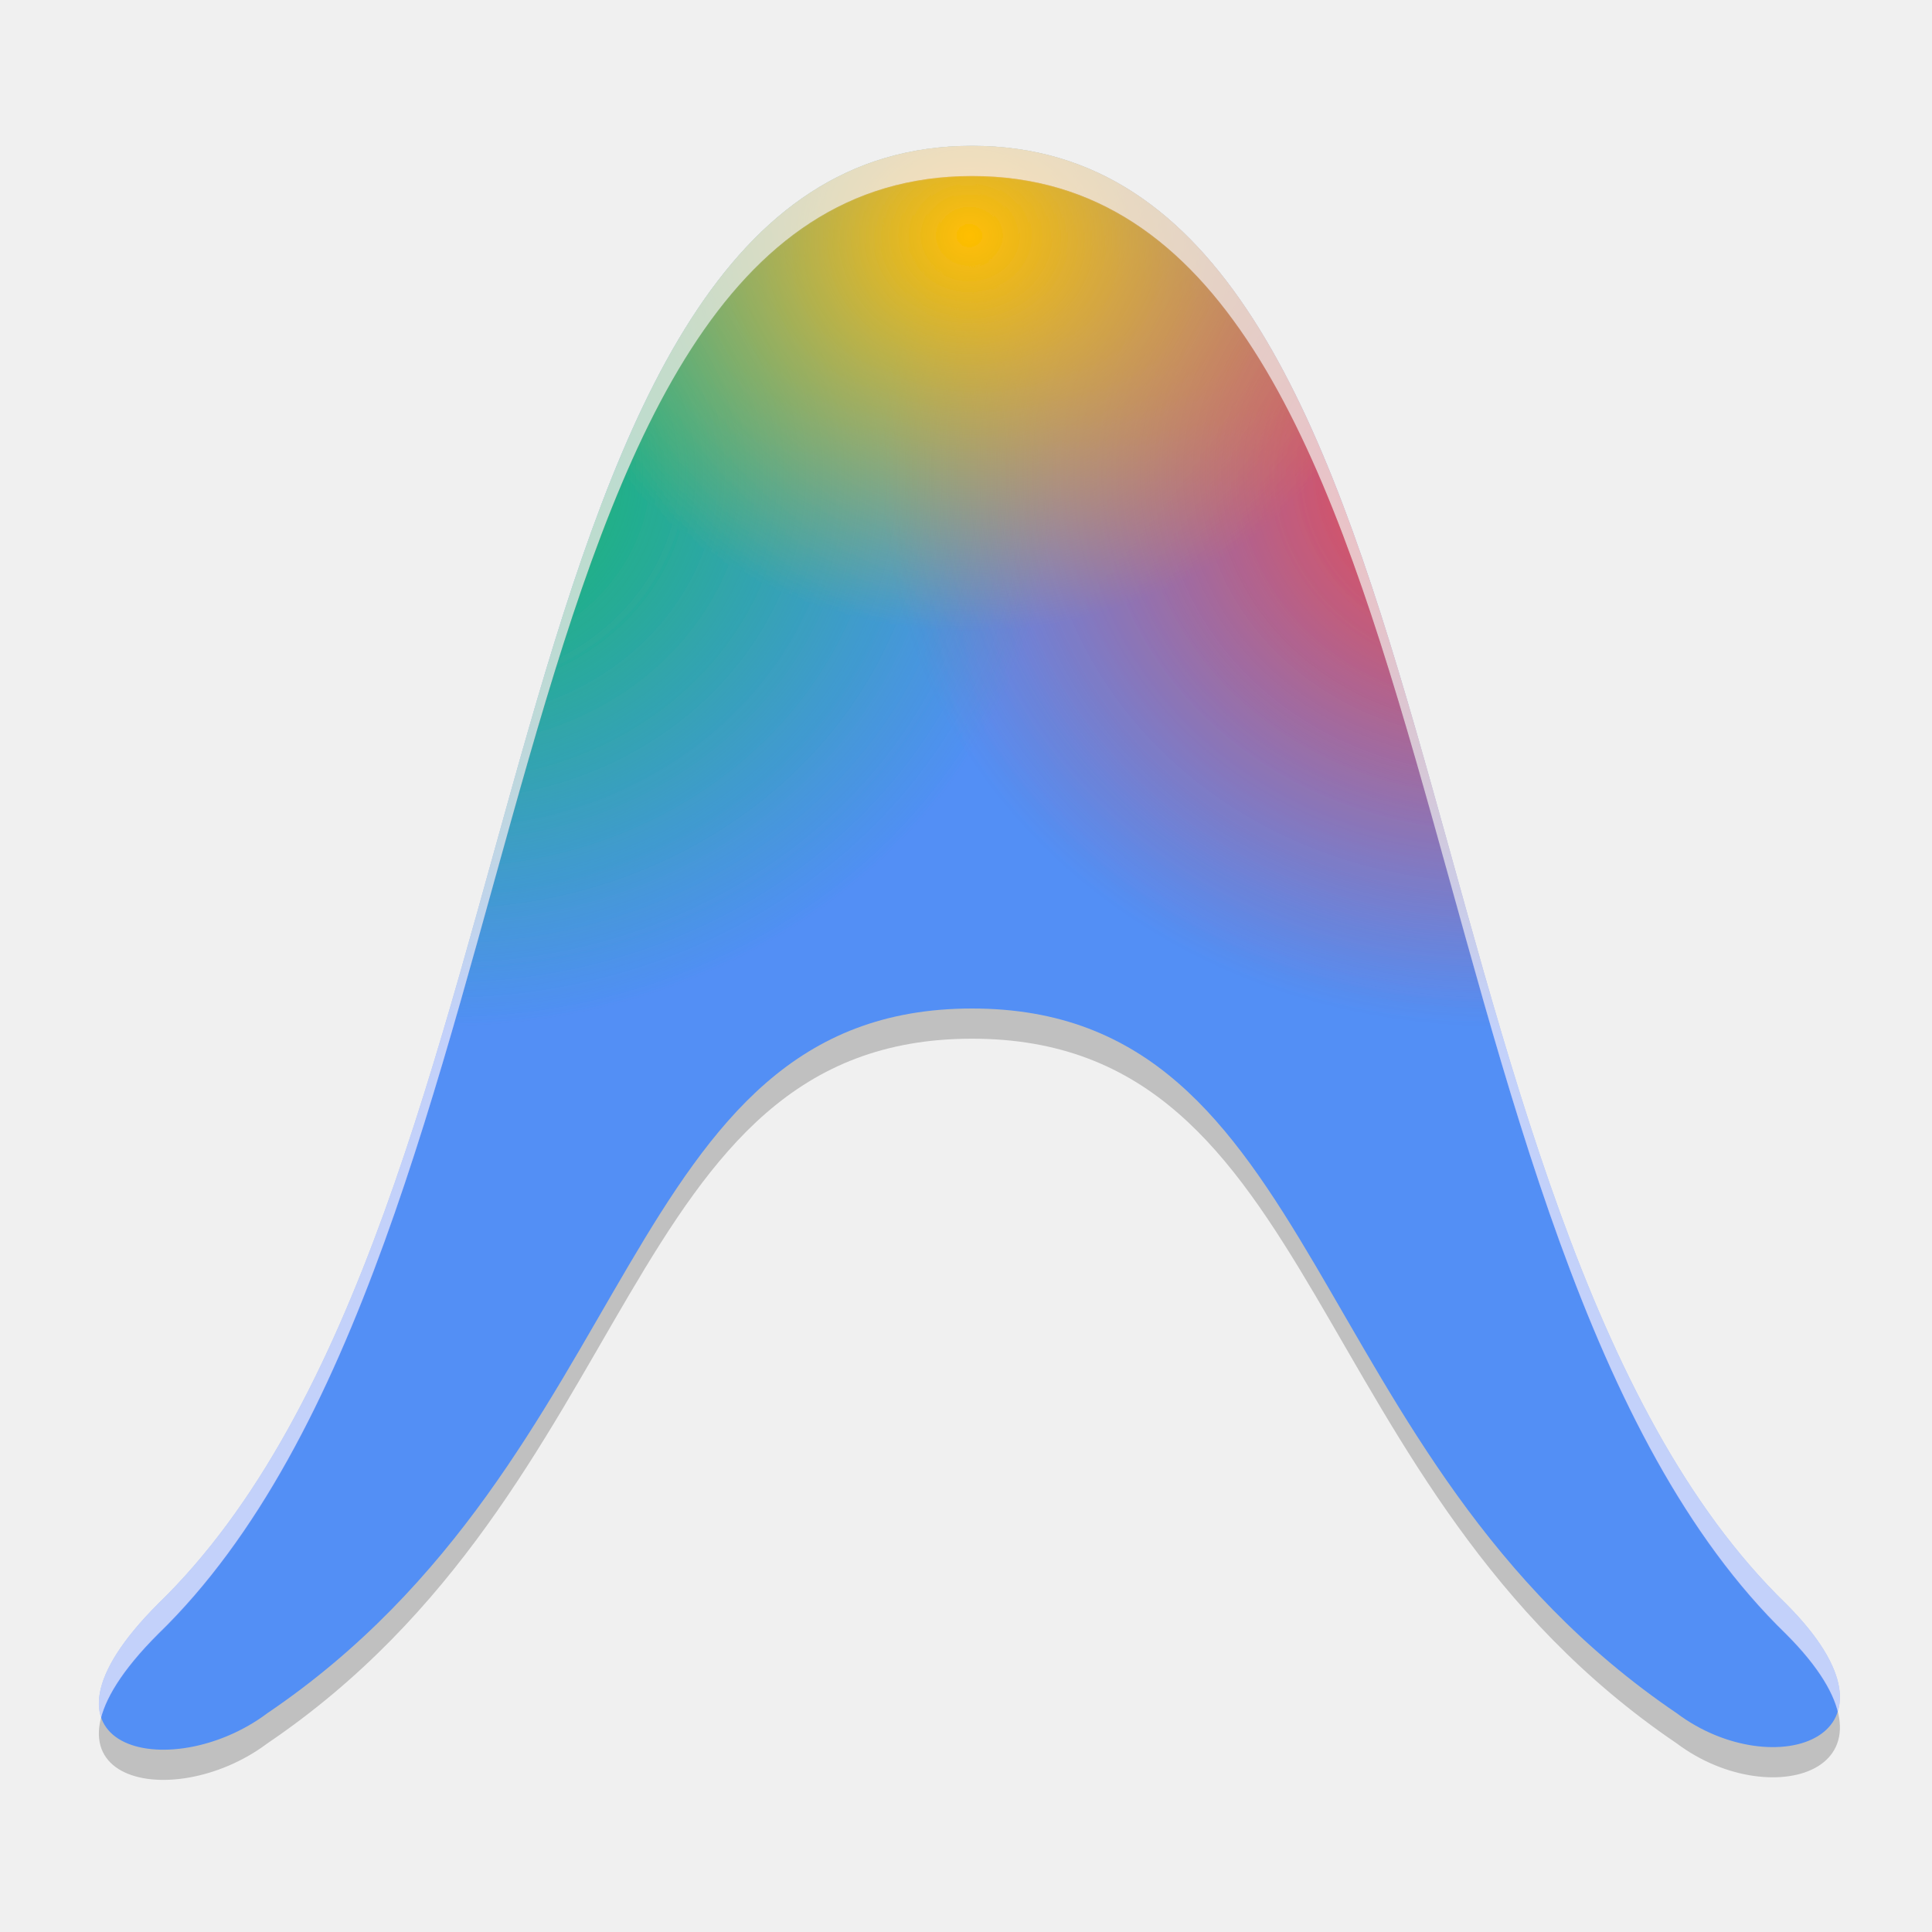
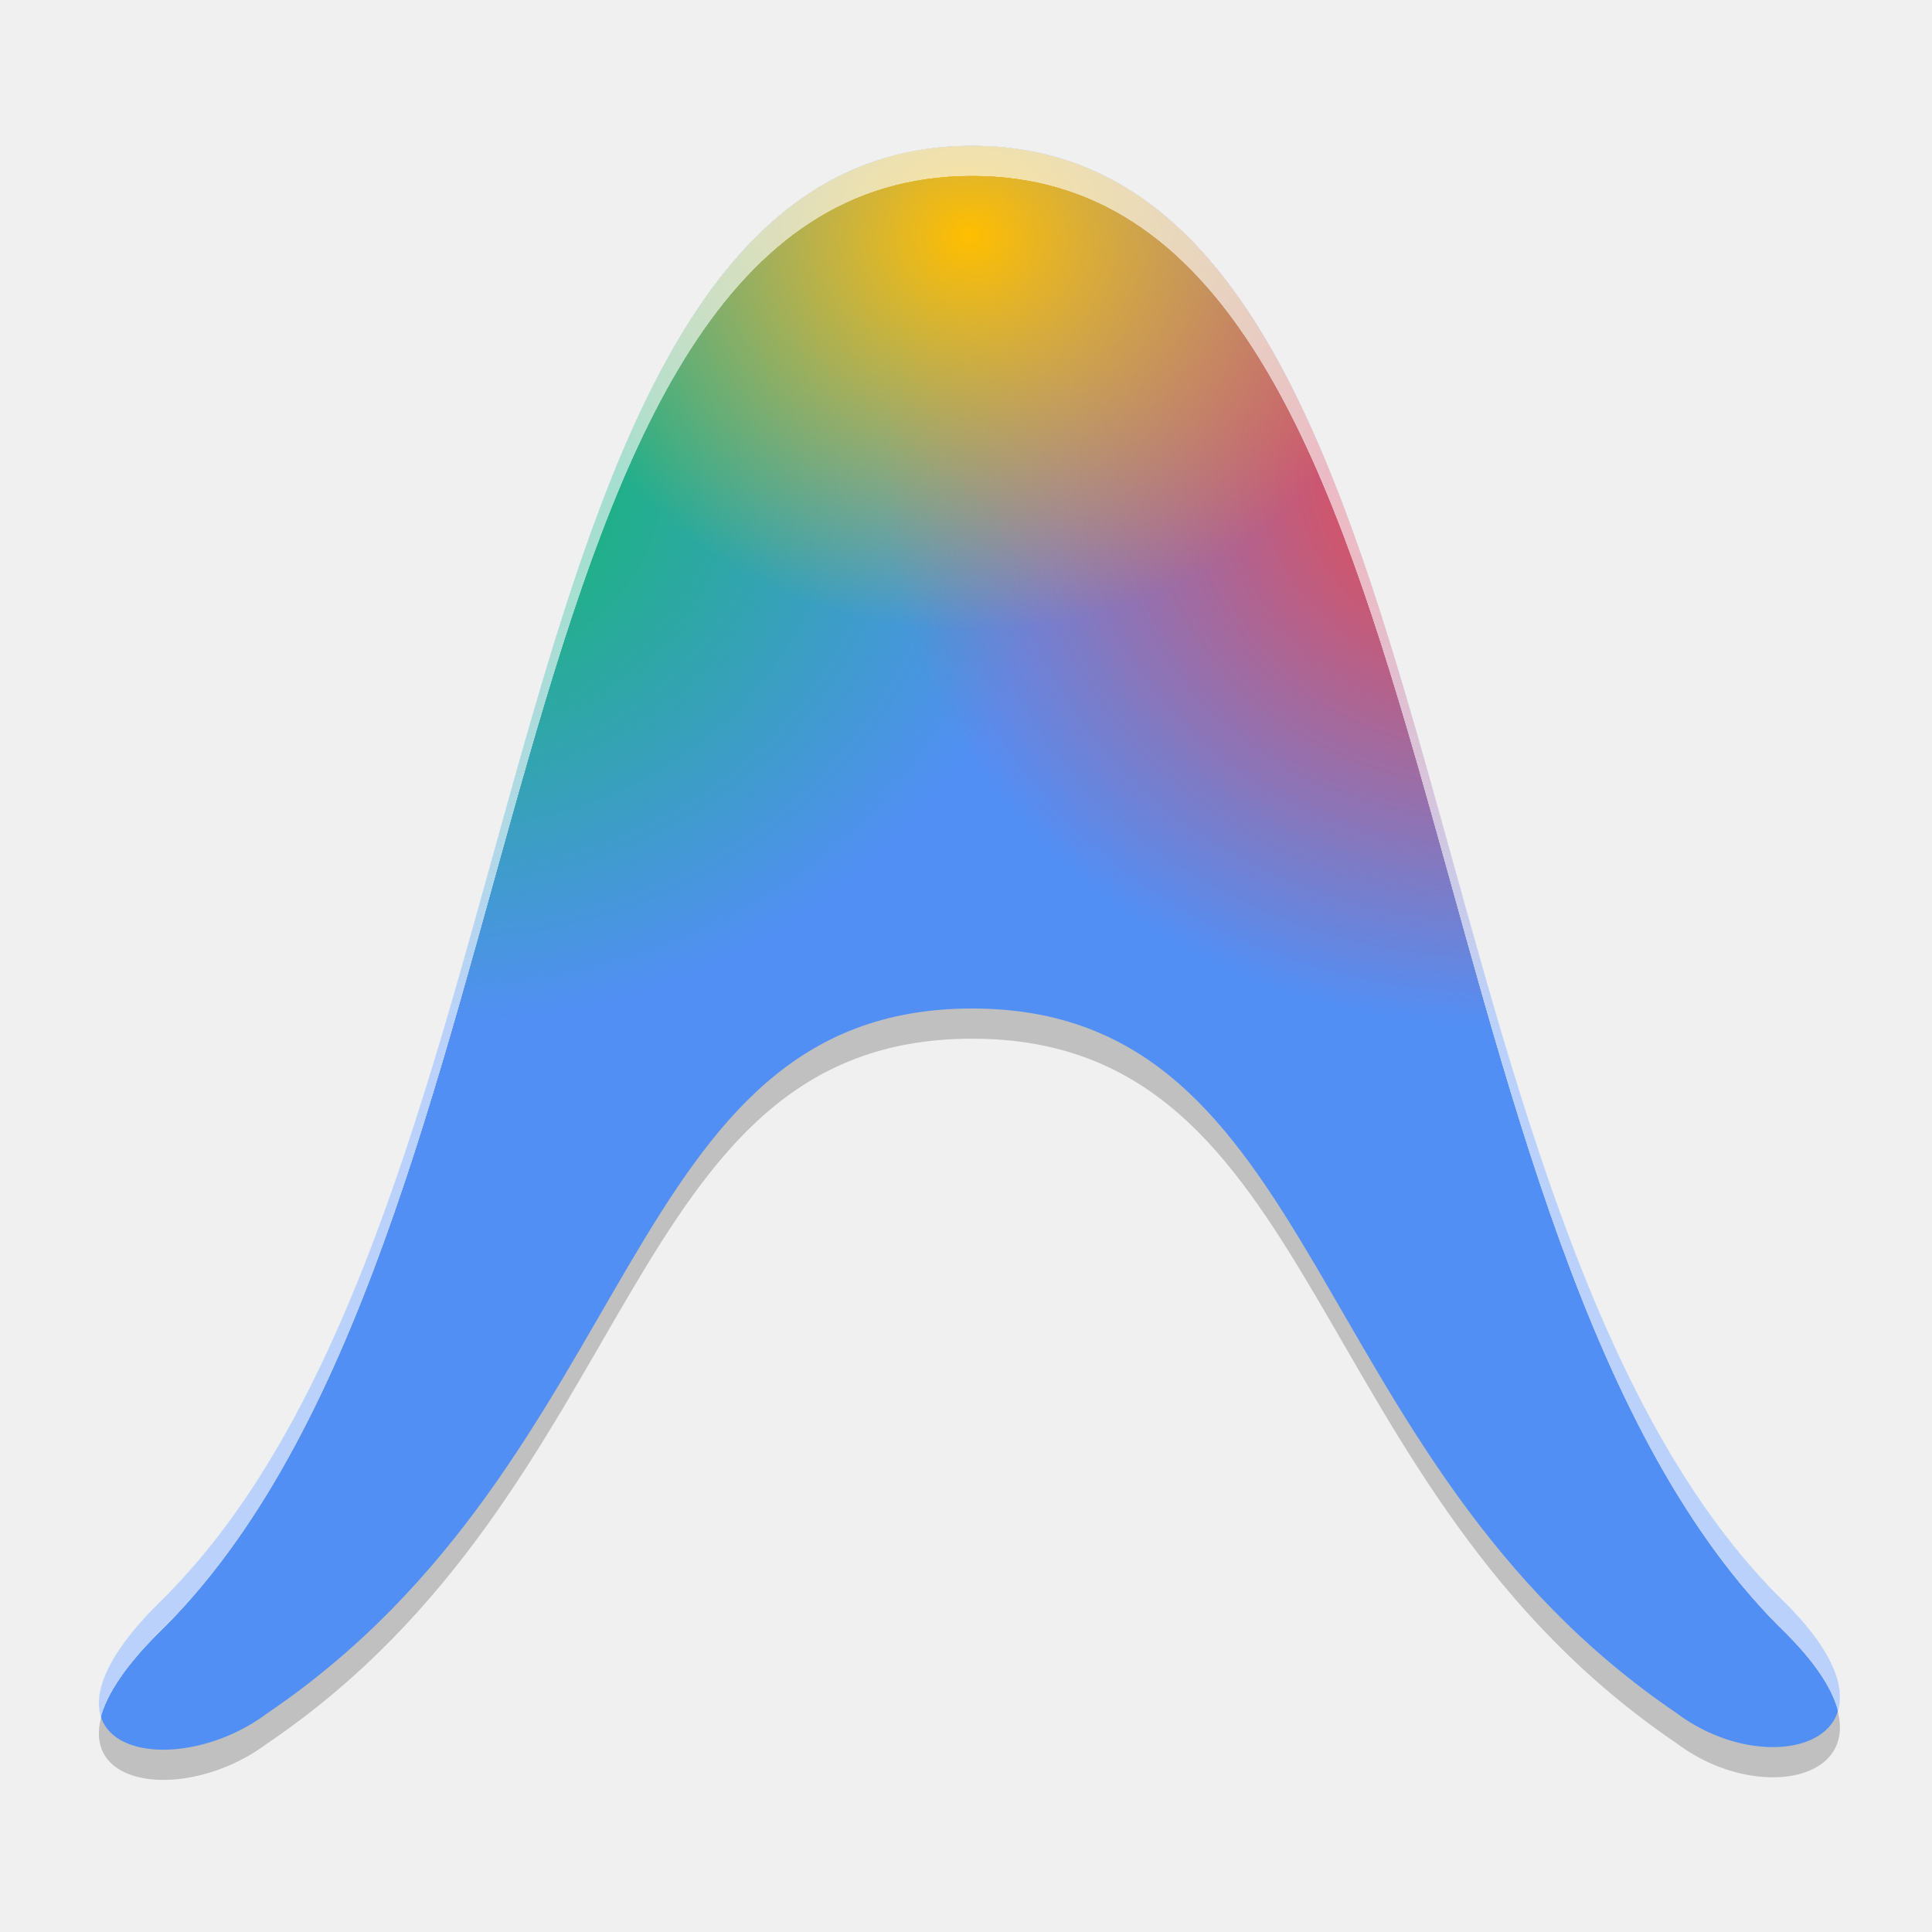
<svg xmlns="http://www.w3.org/2000/svg" width="64" height="64" viewBox="0 0 64 64" fill="none">
  <defs>
    <radialGradient id="greenGlow" cx="20%" cy="20%" r="35%">
      <stop offset="0%" stop-color="#0ebc5f" />
      <stop offset="100%" stop-color="#0ebc5f" stop-opacity="0" />
    </radialGradient>
    <radialGradient id="redGlow" cx="80%" cy="20%" r="35%">
      <stop offset="0%" stop-color="#fc413d" />
      <stop offset="100%" stop-color="#fc413d" stop-opacity="0" />
    </radialGradient>
    <radialGradient id="yellowGlow" cx="50%" cy="5%" r="25%">
      <stop offset="0%" stop-color="#ffbe00" />
      <stop offset="100%" stop-color="#ffbe00" stop-opacity="0" />
    </radialGradient>
-     <filter id="papirus-highlight" x="-10%" y="-10%" width="120%" height="120%">
-       <feOffset dy="1" dx="0" in="SourceAlpha" result="offsetDown" />
-       <feComposite in="SourceAlpha" in2="offsetDown" operator="out" result="topEdge" />
-       <feFlood flood-color="#ffffff" flood-opacity="0.5" result="whiteHighlight" />
-       <feComposite in="whiteHighlight" in2="topEdge" operator="in" result="highlight" />
-       <feMerge>
-         <feMergeNode in="SourceGraphic" />
-         <feMergeNode in="highlight" />
-       </feMerge>
-     </filter>
+     <mask id="papirus-edge-mask">
+       <g fill="white">
+         <path d="M 55.546,56.754 C 58.766,59.169 63.596,57.559 59.169,53.131 C 45.886,40.251 48.704,4.831 32.201,4.831 c -16.503,0 -13.685,35.42 -26.968,48.3 c -4.83,4.83 0.402,6.038 3.622,3.622 c 12.478,-8.452 11.673,-23.345 23.345,-23.345 c 11.672,0 10.867,14.892 23.345,23.345 z" fill="white" />
+         <path d="M 55.546,56.754 C 58.766,59.169 63.596,57.559 59.169,53.131 C 45.886,40.251 48.704,4.831 32.201,4.831 c -16.503,0 -13.685,35.42 -26.968,48.3 c -4.83,4.83 0.402,6.038 3.622,3.622 c 12.478,-8.452 11.673,-23.345 23.345,-23.345 c 11.672,0 10.867,14.892 23.345,23.345 z" fill="white" />
+         <path d="M 55.546,56.754 C 58.766,59.169 63.596,57.559 59.169,53.131 C 45.886,40.251 48.704,4.831 32.201,4.831 c -16.503,0 -13.685,35.42 -26.968,48.3 c -4.83,4.83 0.402,6.038 3.622,3.622 c 12.478,-8.452 11.673,-23.345 23.345,-23.345 c 11.672,0 10.867,14.892 23.345,23.345 z" fill="white" />
+         <path d="M 55.546,56.754 C 58.766,59.169 63.596,57.559 59.169,53.131 C 45.886,40.251 48.704,4.831 32.201,4.831 c -16.503,0 -13.685,35.42 -26.968,48.3 c -4.83,4.83 0.402,6.038 3.622,3.622 c 12.478,-8.452 11.673,-23.345 23.345,-23.345 c 11.672,0 10.867,14.892 23.345,23.345 z" fill="white" />
+       </g>
+       <g transform="translate(0, 1)">
+         <g fill="black">
+           <path d="M 55.546,56.754 C 58.766,59.169 63.596,57.559 59.169,53.131 C 45.886,40.251 48.704,4.831 32.201,4.831 c -16.503,0 -13.685,35.42 -26.968,48.3 c -4.83,4.83 0.402,6.038 3.622,3.622 c 12.478,-8.452 11.673,-23.345 23.345,-23.345 c 11.672,0 10.867,14.892 23.345,23.345 z" fill="black" />
+           <path d="M 55.546,56.754 C 58.766,59.169 63.596,57.559 59.169,53.131 C 45.886,40.251 48.704,4.831 32.201,4.831 c -16.503,0 -13.685,35.42 -26.968,48.3 c -4.83,4.83 0.402,6.038 3.622,3.622 c 12.478,-8.452 11.673,-23.345 23.345,-23.345 c 11.672,0 10.867,14.892 23.345,23.345 z" fill="black" />
+           <path d="M 55.546,56.754 C 58.766,59.169 63.596,57.559 59.169,53.131 C 45.886,40.251 48.704,4.831 32.201,4.831 c -16.503,0 -13.685,35.42 -26.968,48.3 c -4.83,4.83 0.402,6.038 3.622,3.622 c 12.478,-8.452 11.673,-23.345 23.345,-23.345 c 11.672,0 10.867,14.892 23.345,23.345 z" fill="black" />
+           <path d="M 55.546,56.754 C 58.766,59.169 63.596,57.559 59.169,53.131 C 45.886,40.251 48.704,4.831 32.201,4.831 c -16.503,0 -13.685,35.42 -26.968,48.3 c -4.83,4.83 0.402,6.038 3.622,3.622 c 12.478,-8.452 11.673,-23.345 23.345,-23.345 c 11.672,0 10.867,14.892 23.345,23.345 z" fill="black" />
+         </g>
+       </g>
+     </mask>
  </defs>
  <g opacity="0.2">
    <path fill="#000000" d="M 55.546,57.754 C 58.766,60.169 63.596,58.559 59.169,54.131 C 45.886,41.251 48.704,5.831 32.201,5.831 c -16.503,0 -13.685,35.42 -26.968,48.3 c -4.83,4.83 0.402,6.038 3.622,3.622 c 12.478,-8.452 11.673,-23.345 23.345,-23.345 c 11.672,0 10.867,14.892 23.345,23.345 z" />
  </g>
-   <g filter="url(#papirus-highlight)">
+   <g>
    <path fill="#528ff5" d="M 55.546,56.754 C 58.766,59.169 63.596,57.559 59.169,53.131 C 45.886,40.251 48.704,4.831 32.201,4.831 c -16.503,0 -13.685,35.42 -26.968,48.3 c -4.83,4.83 0.402,6.038 3.622,3.622 c 12.478,-8.452 11.673,-23.345 23.345,-23.345 c 11.672,0 10.867,14.892 23.345,23.345 z" />
    <path fill="url(#greenGlow)" d="M 55.546,56.754 C 58.766,59.169 63.596,57.559 59.169,53.131 C 45.886,40.251 48.704,4.831 32.201,4.831 c -16.503,0 -13.685,35.42 -26.968,48.3 c -4.83,4.83 0.402,6.038 3.622,3.622 c 12.478,-8.452 11.673,-23.345 23.345,-23.345 c 11.672,0 10.867,14.892 23.345,23.345 z" />
    <path fill="url(#redGlow)" d="M 55.546,56.754 C 58.766,59.169 63.596,57.559 59.169,53.131 C 45.886,40.251 48.704,4.831 32.201,4.831 c -16.503,0 -13.685,35.42 -26.968,48.3 c -4.83,4.83 0.402,6.038 3.622,3.622 c 12.478,-8.452 11.673,-23.345 23.345,-23.345 c 11.672,0 10.867,14.892 23.345,23.345 z" />
    <path fill="url(#yellowGlow)" d="M 55.546,56.754 C 58.766,59.169 63.596,57.559 59.169,53.131 C 45.886,40.251 48.704,4.831 32.201,4.831 c -16.503,0 -13.685,35.42 -26.968,48.3 c -4.83,4.83 0.402,6.038 3.622,3.622 c 12.478,-8.452 11.673,-23.345 23.345,-23.345 c 11.672,0 10.867,14.892 23.345,23.345 z" />
  </g>
+   <g fill="#ffffff" opacity="0.6" mask="url(#papirus-edge-mask)">
+     <path d="M 55.546,56.754 C 58.766,59.169 63.596,57.559 59.169,53.131 C 45.886,40.251 48.704,4.831 32.201,4.831 c -16.503,0 -13.685,35.42 -26.968,48.3 c -4.83,4.83 0.402,6.038 3.622,3.622 c 12.478,-8.452 11.673,-23.345 23.345,-23.345 c 11.672,0 10.867,14.892 23.345,23.345 z" fill="#ffffff" />
+     <path d="M 55.546,56.754 C 58.766,59.169 63.596,57.559 59.169,53.131 C 45.886,40.251 48.704,4.831 32.201,4.831 c -16.503,0 -13.685,35.42 -26.968,48.3 c -4.83,4.83 0.402,6.038 3.622,3.622 c 12.478,-8.452 11.673,-23.345 23.345,-23.345 c 11.672,0 10.867,14.892 23.345,23.345 z" fill="#ffffff" />
+     <path d="M 55.546,56.754 C 58.766,59.169 63.596,57.559 59.169,53.131 C 45.886,40.251 48.704,4.831 32.201,4.831 c -16.503,0 -13.685,35.42 -26.968,48.3 c -4.83,4.83 0.402,6.038 3.622,3.622 c 12.478,-8.452 11.673,-23.345 23.345,-23.345 c 11.672,0 10.867,14.892 23.345,23.345 z" fill="#ffffff" />
+     <path d="M 55.546,56.754 C 58.766,59.169 63.596,57.559 59.169,53.131 C 45.886,40.251 48.704,4.831 32.201,4.831 c -16.503,0 -13.685,35.42 -26.968,48.3 c -4.83,4.83 0.402,6.038 3.622,3.622 c 12.478,-8.452 11.673,-23.345 23.345,-23.345 c 11.672,0 10.867,14.892 23.345,23.345 z" fill="#ffffff" />
+   </g>
</svg>
